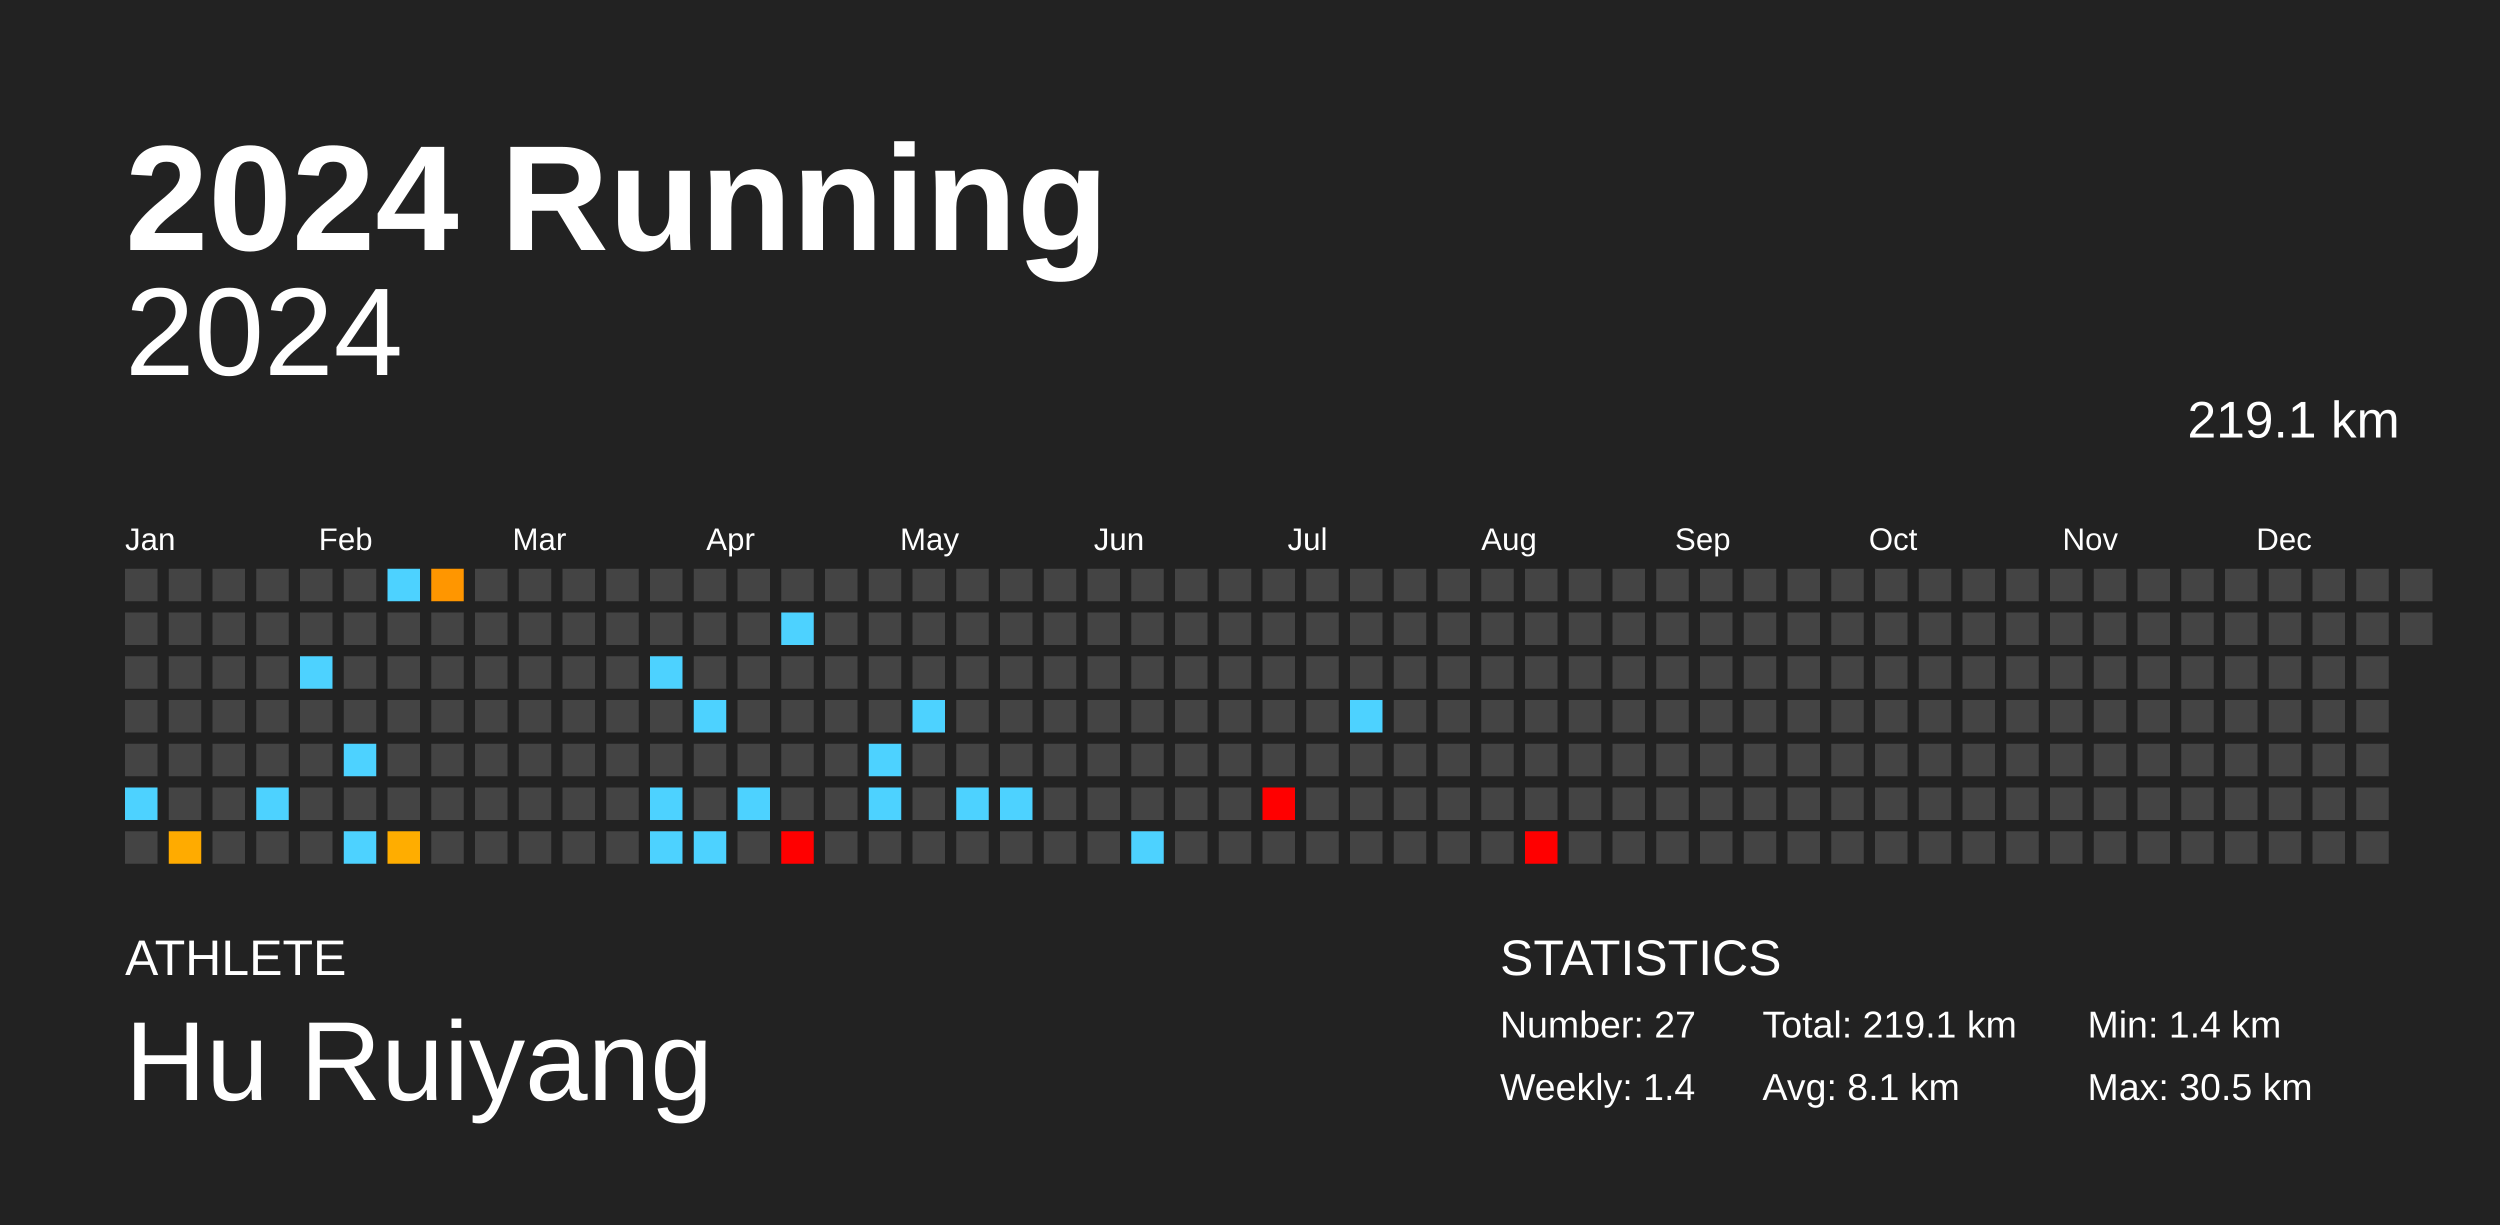
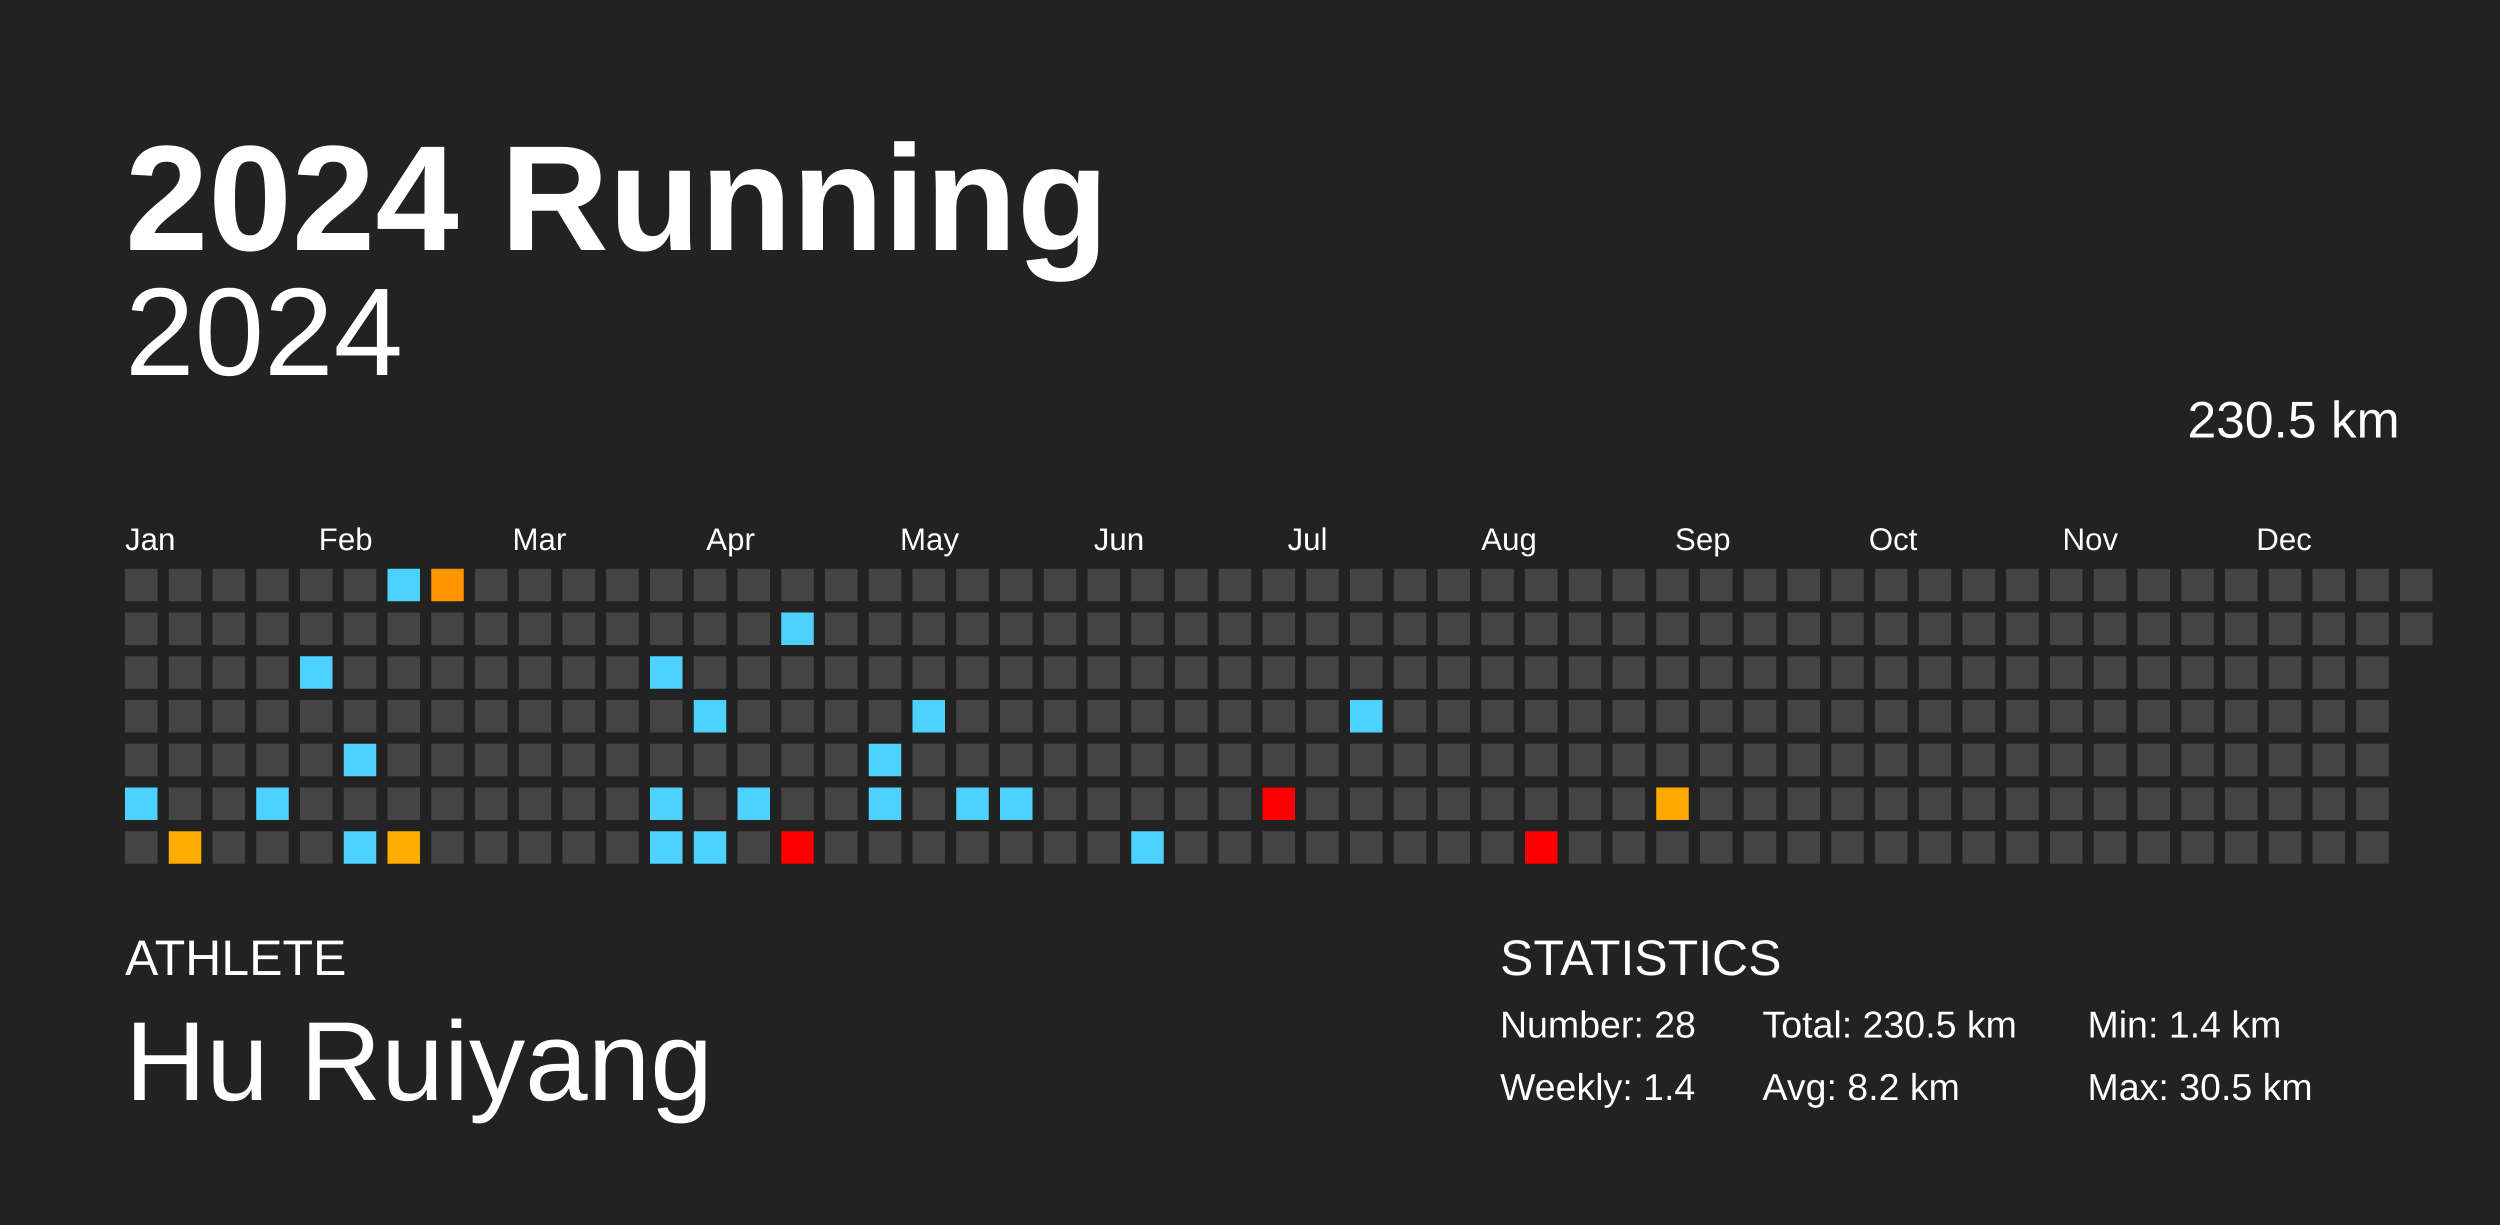
<svg xmlns="http://www.w3.org/2000/svg" baseProfile="full" height="98mm" version="1.1" viewBox="0,0,200,98" width="200mm">
  <defs />
  <rect fill="#222222" height="98" width="200" x="0" y="0" />
  <text fill="#FFFFFF" style="font-size:12px; font-family:Arial; font-weight:bold;" x="10" y="20">2024 Running</text>
  <text fill="#FFFFFF" style="font-size:4px; font-family:Arial" x="10" y="78">ATHLETE</text>
  <text fill="#FFFFFF" style="font-size:9px; font-family:Arial" x="10" y="88">Hu Ruiyang</text>
  <text fill="#FFFFFF" style="font-size:4px; font-family:Arial" x="120" y="78">STATISTICS</text>
-   <text fill="#FFFFFF" style="font-size:3px; font-family:Arial" x="120" y="83">Number: 27</text>
+   <text fill="#FFFFFF" style="font-size:3px; font-family:Arial" x="120" y="83">Number: 28</text>
  <text fill="#FFFFFF" style="font-size:3px; font-family:Arial" x="120" y="88">Weekly: 1.4</text>
-   <text fill="#FFFFFF" style="font-size:3px; font-family:Arial" x="141" y="83">Total: 219.1 km</text>
-   <text fill="#FFFFFF" style="font-size:3px; font-family:Arial" x="141" y="88">Avg: 8.1 km</text>
+   <text fill="#FFFFFF" style="font-size:3px; font-family:Arial" x="141" y="83">Total: 230.5 km</text>
+   <text fill="#FFFFFF" style="font-size:3px; font-family:Arial" x="141" y="88">Avg: 8.2 km</text>
  <text fill="#FFFFFF" style="font-size:3px; font-family:Arial" x="167" y="83">Min: 1.4 km</text>
  <text fill="#FFFFFF" style="font-size:3px; font-family:Arial" x="167" y="88">Max: 30.5 km</text>
  <text alignment-baseline="hanging" fill="#FFFFFF" style="font-size:10.0px; font-family:Arial;" x="10" y="30">2024</text>
-   <text alignment-baseline="hanging" fill="#FFFFFF" style="font-size:4.125px; font-family:Arial;" x="175" y="35">219.1 km</text>
+   <text alignment-baseline="hanging" fill="#FFFFFF" style="font-size:4.125px; font-family:Arial;" x="175" y="35">230.5 km</text>
  <text fill="#FFFFFF" style="font-size:2.5px; font-family:Arial" x="10.0" y="44">Jan</text>
  <text fill="#FFFFFF" style="font-size:2.5px; font-family:Arial" x="25.5" y="44">Feb</text>
  <text fill="#FFFFFF" style="font-size:2.5px; font-family:Arial" x="41.0" y="44">Mar</text>
  <text fill="#FFFFFF" style="font-size:2.5px; font-family:Arial" x="56.5" y="44">Apr</text>
  <text fill="#FFFFFF" style="font-size:2.5px; font-family:Arial" x="72.0" y="44">May</text>
  <text fill="#FFFFFF" style="font-size:2.5px; font-family:Arial" x="87.5" y="44">Jun</text>
  <text fill="#FFFFFF" style="font-size:2.5px; font-family:Arial" x="103.0" y="44">Jul</text>
  <text fill="#FFFFFF" style="font-size:2.5px; font-family:Arial" x="118.5" y="44">Aug</text>
  <text fill="#FFFFFF" style="font-size:2.5px; font-family:Arial" x="134.0" y="44">Sep</text>
  <text fill="#FFFFFF" style="font-size:2.5px; font-family:Arial" x="149.5" y="44">Oct</text>
  <text fill="#FFFFFF" style="font-size:2.5px; font-family:Arial" x="165.0" y="44">Nov</text>
  <text fill="#FFFFFF" style="font-size:2.5px; font-family:Arial" x="180.5" y="44">Dec</text>
  <rect fill="#444444" height="2.6" width="2.6" x="10.0" y="45.5" />
  <rect fill="#444444" height="2.6" width="2.6" x="10.0" y="49.0" />
  <rect fill="#444444" height="2.6" width="2.6" x="10.0" y="52.5" />
  <rect fill="#444444" height="2.6" width="2.6" x="10.0" y="56.0" />
  <rect fill="#444444" height="2.6" width="2.6" x="10.0" y="59.5" />
  <rect fill="#4dd2ff" height="2.6" width="2.6" x="10.0" y="63.0" />
  <rect fill="#444444" height="2.6" width="2.6" x="10.0" y="66.5" />
  <rect fill="#444444" height="2.6" width="2.6" x="13.5" y="45.5" />
  <rect fill="#444444" height="2.6" width="2.6" x="13.5" y="49.0" />
  <rect fill="#444444" height="2.6" width="2.6" x="13.5" y="52.5" />
  <rect fill="#444444" height="2.6" width="2.6" x="13.5" y="56.0" />
  <rect fill="#444444" height="2.6" width="2.6" x="13.5" y="59.5" />
  <rect fill="#444444" height="2.6" width="2.6" x="13.5" y="63.0" />
  <rect fill="#ffab00" height="2.6" width="2.6" x="13.5" y="66.5" />
  <rect fill="#444444" height="2.6" width="2.6" x="17.0" y="45.5" />
  <rect fill="#444444" height="2.6" width="2.6" x="17.0" y="49.0" />
  <rect fill="#444444" height="2.6" width="2.6" x="17.0" y="52.5" />
  <rect fill="#444444" height="2.6" width="2.6" x="17.0" y="56.0" />
  <rect fill="#444444" height="2.6" width="2.6" x="17.0" y="59.5" />
  <rect fill="#444444" height="2.6" width="2.6" x="17.0" y="63.0" />
  <rect fill="#444444" height="2.6" width="2.6" x="17.0" y="66.5" />
  <rect fill="#444444" height="2.6" width="2.6" x="20.5" y="45.5" />
  <rect fill="#444444" height="2.6" width="2.6" x="20.5" y="49.0" />
  <rect fill="#444444" height="2.6" width="2.6" x="20.5" y="52.5" />
  <rect fill="#444444" height="2.6" width="2.6" x="20.5" y="56.0" />
  <rect fill="#444444" height="2.6" width="2.6" x="20.5" y="59.5" />
  <rect fill="#4dd2ff" height="2.6" width="2.6" x="20.5" y="63.0" />
  <rect fill="#444444" height="2.6" width="2.6" x="20.5" y="66.5" />
  <rect fill="#444444" height="2.6" width="2.6" x="24.0" y="45.5" />
  <rect fill="#444444" height="2.6" width="2.6" x="24.0" y="49.0" />
  <rect fill="#4dd2ff" height="2.6" width="2.6" x="24.0" y="52.5" />
  <rect fill="#444444" height="2.6" width="2.6" x="24.0" y="56.0" />
  <rect fill="#444444" height="2.6" width="2.6" x="24.0" y="59.5" />
  <rect fill="#444444" height="2.6" width="2.6" x="24.0" y="63.0" />
  <rect fill="#444444" height="2.6" width="2.6" x="24.0" y="66.5" />
  <rect fill="#444444" height="2.6" width="2.6" x="27.5" y="45.5" />
  <rect fill="#444444" height="2.6" width="2.6" x="27.5" y="49.0" />
  <rect fill="#444444" height="2.6" width="2.6" x="27.5" y="52.5" />
  <rect fill="#444444" height="2.6" width="2.6" x="27.5" y="56.0" />
  <rect fill="#4dd2ff" height="2.6" width="2.6" x="27.5" y="59.5" />
  <rect fill="#444444" height="2.6" width="2.6" x="27.5" y="63.0" />
  <rect fill="#4dd2ff" height="2.6" width="2.6" x="27.5" y="66.5" />
  <rect fill="#4dd2ff" height="2.6" width="2.6" x="31.0" y="45.5" />
  <rect fill="#444444" height="2.6" width="2.6" x="31.0" y="49.0" />
  <rect fill="#444444" height="2.6" width="2.6" x="31.0" y="52.5" />
  <rect fill="#444444" height="2.6" width="2.6" x="31.0" y="56.0" />
  <rect fill="#444444" height="2.6" width="2.6" x="31.0" y="59.5" />
  <rect fill="#444444" height="2.6" width="2.6" x="31.0" y="63.0" />
  <rect fill="#ffad00" height="2.6" width="2.6" x="31.0" y="66.5" />
  <rect fill="#ff9600" height="2.6" width="2.6" x="34.5" y="45.5" />
  <rect fill="#444444" height="2.6" width="2.6" x="34.5" y="49.0" />
  <rect fill="#444444" height="2.6" width="2.6" x="34.5" y="52.5" />
  <rect fill="#444444" height="2.6" width="2.6" x="34.5" y="56.0" />
  <rect fill="#444444" height="2.6" width="2.6" x="34.5" y="59.5" />
  <rect fill="#444444" height="2.6" width="2.6" x="34.5" y="63.0" />
  <rect fill="#444444" height="2.6" width="2.6" x="34.5" y="66.5" />
  <rect fill="#444444" height="2.6" width="2.6" x="38.0" y="45.5" />
  <rect fill="#444444" height="2.6" width="2.6" x="38.0" y="49.0" />
  <rect fill="#444444" height="2.6" width="2.6" x="38.0" y="52.5" />
  <rect fill="#444444" height="2.6" width="2.6" x="38.0" y="56.0" />
  <rect fill="#444444" height="2.6" width="2.6" x="38.0" y="59.5" />
  <rect fill="#444444" height="2.6" width="2.6" x="38.0" y="63.0" />
  <rect fill="#444444" height="2.6" width="2.6" x="38.0" y="66.5" />
  <rect fill="#444444" height="2.6" width="2.6" x="41.5" y="45.5" />
  <rect fill="#444444" height="2.6" width="2.6" x="41.5" y="49.0" />
  <rect fill="#444444" height="2.6" width="2.6" x="41.5" y="52.5" />
  <rect fill="#444444" height="2.6" width="2.6" x="41.5" y="56.0" />
  <rect fill="#444444" height="2.6" width="2.6" x="41.5" y="59.5" />
  <rect fill="#444444" height="2.6" width="2.6" x="41.5" y="63.0" />
  <rect fill="#444444" height="2.6" width="2.6" x="41.5" y="66.5" />
  <rect fill="#444444" height="2.6" width="2.6" x="45.0" y="45.5" />
  <rect fill="#444444" height="2.6" width="2.6" x="45.0" y="49.0" />
  <rect fill="#444444" height="2.6" width="2.6" x="45.0" y="52.5" />
  <rect fill="#444444" height="2.6" width="2.6" x="45.0" y="56.0" />
  <rect fill="#444444" height="2.6" width="2.6" x="45.0" y="59.5" />
  <rect fill="#444444" height="2.6" width="2.6" x="45.0" y="63.0" />
  <rect fill="#444444" height="2.6" width="2.6" x="45.0" y="66.5" />
  <rect fill="#444444" height="2.6" width="2.6" x="48.5" y="45.5" />
  <rect fill="#444444" height="2.6" width="2.6" x="48.5" y="49.0" />
  <rect fill="#444444" height="2.6" width="2.6" x="48.5" y="52.5" />
  <rect fill="#444444" height="2.6" width="2.6" x="48.5" y="56.0" />
  <rect fill="#444444" height="2.6" width="2.6" x="48.5" y="59.5" />
  <rect fill="#444444" height="2.6" width="2.6" x="48.5" y="63.0" />
  <rect fill="#444444" height="2.6" width="2.6" x="48.5" y="66.5" />
  <rect fill="#444444" height="2.6" width="2.6" x="52.0" y="45.5" />
  <rect fill="#444444" height="2.6" width="2.6" x="52.0" y="49.0" />
  <rect fill="#4dd2ff" height="2.6" width="2.6" x="52.0" y="52.5" />
  <rect fill="#444444" height="2.6" width="2.6" x="52.0" y="56.0" />
  <rect fill="#444444" height="2.6" width="2.6" x="52.0" y="59.5" />
  <rect fill="#4dd2ff" height="2.6" width="2.6" x="52.0" y="63.0" />
  <rect fill="#4dd2ff" height="2.6" width="2.6" x="52.0" y="66.5" />
  <rect fill="#444444" height="2.6" width="2.6" x="55.5" y="45.5" />
  <rect fill="#444444" height="2.6" width="2.6" x="55.5" y="49.0" />
  <rect fill="#444444" height="2.6" width="2.6" x="55.5" y="52.5" />
  <rect fill="#4dd2ff" height="2.6" width="2.6" x="55.5" y="56.0" />
  <rect fill="#444444" height="2.6" width="2.6" x="55.5" y="59.5" />
  <rect fill="#444444" height="2.6" width="2.6" x="55.5" y="63.0" />
  <rect fill="#4dd2ff" height="2.6" width="2.6" x="55.5" y="66.5" />
  <rect fill="#444444" height="2.6" width="2.6" x="59.0" y="45.5" />
  <rect fill="#444444" height="2.6" width="2.6" x="59.0" y="49.0" />
  <rect fill="#444444" height="2.6" width="2.6" x="59.0" y="52.5" />
  <rect fill="#444444" height="2.6" width="2.6" x="59.0" y="56.0" />
  <rect fill="#444444" height="2.6" width="2.6" x="59.0" y="59.5" />
  <rect fill="#4dd2ff" height="2.6" width="2.6" x="59.0" y="63.0" />
  <rect fill="#444444" height="2.6" width="2.6" x="59.0" y="66.5" />
  <rect fill="#444444" height="2.6" width="2.6" x="62.5" y="45.5" />
  <rect fill="#4dd2ff" height="2.6" width="2.6" x="62.5" y="49.0" />
  <rect fill="#444444" height="2.6" width="2.6" x="62.5" y="52.5" />
  <rect fill="#444444" height="2.6" width="2.6" x="62.5" y="56.0" />
  <rect fill="#444444" height="2.6" width="2.6" x="62.5" y="59.5" />
  <rect fill="#444444" height="2.6" width="2.6" x="62.5" y="63.0" />
  <rect fill="red" height="2.6" width="2.6" x="62.5" y="66.5" />
  <rect fill="#444444" height="2.6" width="2.6" x="66.0" y="45.5" />
  <rect fill="#444444" height="2.6" width="2.6" x="66.0" y="49.0" />
  <rect fill="#444444" height="2.6" width="2.6" x="66.0" y="52.5" />
  <rect fill="#444444" height="2.6" width="2.6" x="66.0" y="56.0" />
  <rect fill="#444444" height="2.6" width="2.6" x="66.0" y="59.5" />
  <rect fill="#444444" height="2.6" width="2.6" x="66.0" y="63.0" />
  <rect fill="#444444" height="2.6" width="2.6" x="66.0" y="66.5" />
  <rect fill="#444444" height="2.6" width="2.6" x="69.5" y="45.5" />
  <rect fill="#444444" height="2.6" width="2.6" x="69.5" y="49.0" />
  <rect fill="#444444" height="2.6" width="2.6" x="69.5" y="52.5" />
  <rect fill="#444444" height="2.6" width="2.6" x="69.5" y="56.0" />
  <rect fill="#4dd2ff" height="2.6" width="2.6" x="69.5" y="59.5" />
  <rect fill="#4dd2ff" height="2.6" width="2.6" x="69.5" y="63.0" />
  <rect fill="#444444" height="2.6" width="2.6" x="69.5" y="66.5" />
  <rect fill="#444444" height="2.6" width="2.6" x="73.0" y="45.5" />
  <rect fill="#444444" height="2.6" width="2.6" x="73.0" y="49.0" />
  <rect fill="#444444" height="2.6" width="2.6" x="73.0" y="52.5" />
  <rect fill="#4dd2ff" height="2.6" width="2.6" x="73.0" y="56.0" />
  <rect fill="#444444" height="2.6" width="2.6" x="73.0" y="59.5" />
  <rect fill="#444444" height="2.6" width="2.6" x="73.0" y="63.0" />
  <rect fill="#444444" height="2.6" width="2.6" x="73.0" y="66.5" />
  <rect fill="#444444" height="2.6" width="2.6" x="76.5" y="45.5" />
  <rect fill="#444444" height="2.6" width="2.6" x="76.5" y="49.0" />
  <rect fill="#444444" height="2.6" width="2.6" x="76.5" y="52.5" />
  <rect fill="#444444" height="2.6" width="2.6" x="76.5" y="56.0" />
  <rect fill="#444444" height="2.6" width="2.6" x="76.5" y="59.5" />
  <rect fill="#4dd2ff" height="2.6" width="2.6" x="76.5" y="63.0" />
  <rect fill="#444444" height="2.6" width="2.6" x="76.5" y="66.5" />
  <rect fill="#444444" height="2.6" width="2.6" x="80.0" y="45.5" />
  <rect fill="#444444" height="2.6" width="2.6" x="80.0" y="49.0" />
  <rect fill="#444444" height="2.6" width="2.6" x="80.0" y="52.5" />
  <rect fill="#444444" height="2.6" width="2.6" x="80.0" y="56.0" />
  <rect fill="#444444" height="2.6" width="2.6" x="80.0" y="59.5" />
  <rect fill="#4dd2ff" height="2.6" width="2.6" x="80.0" y="63.0" />
  <rect fill="#444444" height="2.6" width="2.6" x="80.0" y="66.5" />
  <rect fill="#444444" height="2.6" width="2.6" x="83.5" y="45.5" />
  <rect fill="#444444" height="2.6" width="2.6" x="83.5" y="49.0" />
  <rect fill="#444444" height="2.6" width="2.6" x="83.5" y="52.5" />
  <rect fill="#444444" height="2.6" width="2.6" x="83.5" y="56.0" />
  <rect fill="#444444" height="2.6" width="2.6" x="83.5" y="59.5" />
  <rect fill="#444444" height="2.6" width="2.6" x="83.5" y="63.0" />
  <rect fill="#444444" height="2.6" width="2.6" x="83.5" y="66.5" />
  <rect fill="#444444" height="2.6" width="2.6" x="87.0" y="45.5" />
  <rect fill="#444444" height="2.6" width="2.6" x="87.0" y="49.0" />
  <rect fill="#444444" height="2.6" width="2.6" x="87.0" y="52.5" />
  <rect fill="#444444" height="2.6" width="2.6" x="87.0" y="56.0" />
  <rect fill="#444444" height="2.6" width="2.6" x="87.0" y="59.5" />
  <rect fill="#444444" height="2.6" width="2.6" x="87.0" y="63.0" />
  <rect fill="#444444" height="2.6" width="2.6" x="87.0" y="66.5" />
  <rect fill="#444444" height="2.6" width="2.6" x="90.5" y="45.5" />
  <rect fill="#444444" height="2.6" width="2.6" x="90.5" y="49.0" />
  <rect fill="#444444" height="2.6" width="2.6" x="90.5" y="52.5" />
  <rect fill="#444444" height="2.6" width="2.6" x="90.5" y="56.0" />
  <rect fill="#444444" height="2.6" width="2.6" x="90.5" y="59.5" />
  <rect fill="#444444" height="2.6" width="2.6" x="90.5" y="63.0" />
  <rect fill="#4dd2ff" height="2.6" width="2.6" x="90.5" y="66.5" />
  <rect fill="#444444" height="2.6" width="2.6" x="94.0" y="45.5" />
  <rect fill="#444444" height="2.6" width="2.6" x="94.0" y="49.0" />
  <rect fill="#444444" height="2.6" width="2.6" x="94.0" y="52.5" />
  <rect fill="#444444" height="2.6" width="2.6" x="94.0" y="56.0" />
  <rect fill="#444444" height="2.6" width="2.6" x="94.0" y="59.5" />
  <rect fill="#444444" height="2.6" width="2.6" x="94.0" y="63.0" />
  <rect fill="#444444" height="2.6" width="2.6" x="94.0" y="66.5" />
  <rect fill="#444444" height="2.6" width="2.6" x="97.5" y="45.5" />
  <rect fill="#444444" height="2.6" width="2.6" x="97.5" y="49.0" />
  <rect fill="#444444" height="2.6" width="2.6" x="97.5" y="52.5" />
  <rect fill="#444444" height="2.6" width="2.6" x="97.5" y="56.0" />
  <rect fill="#444444" height="2.6" width="2.6" x="97.5" y="59.5" />
  <rect fill="#444444" height="2.6" width="2.6" x="97.5" y="63.0" />
  <rect fill="#444444" height="2.6" width="2.6" x="97.5" y="66.5" />
  <rect fill="#444444" height="2.6" width="2.6" x="101.0" y="45.5" />
  <rect fill="#444444" height="2.6" width="2.6" x="101.0" y="49.0" />
  <rect fill="#444444" height="2.6" width="2.6" x="101.0" y="52.5" />
  <rect fill="#444444" height="2.6" width="2.6" x="101.0" y="56.0" />
  <rect fill="#444444" height="2.6" width="2.6" x="101.0" y="59.5" />
  <rect fill="red" height="2.6" width="2.6" x="101.0" y="63.0" />
  <rect fill="#444444" height="2.6" width="2.6" x="101.0" y="66.5" />
  <rect fill="#444444" height="2.6" width="2.6" x="104.5" y="45.5" />
  <rect fill="#444444" height="2.6" width="2.6" x="104.5" y="49.0" />
  <rect fill="#444444" height="2.6" width="2.6" x="104.5" y="52.5" />
  <rect fill="#444444" height="2.6" width="2.6" x="104.5" y="56.0" />
  <rect fill="#444444" height="2.6" width="2.6" x="104.5" y="59.5" />
  <rect fill="#444444" height="2.6" width="2.6" x="104.5" y="63.0" />
  <rect fill="#444444" height="2.6" width="2.6" x="104.5" y="66.5" />
  <rect fill="#444444" height="2.6" width="2.6" x="108.0" y="45.5" />
  <rect fill="#444444" height="2.6" width="2.6" x="108.0" y="49.0" />
  <rect fill="#444444" height="2.6" width="2.6" x="108.0" y="52.5" />
  <rect fill="#4dd2ff" height="2.6" width="2.6" x="108.0" y="56.0" />
  <rect fill="#444444" height="2.6" width="2.6" x="108.0" y="59.5" />
  <rect fill="#444444" height="2.6" width="2.6" x="108.0" y="63.0" />
  <rect fill="#444444" height="2.6" width="2.6" x="108.0" y="66.5" />
  <rect fill="#444444" height="2.6" width="2.6" x="111.5" y="45.5" />
  <rect fill="#444444" height="2.6" width="2.6" x="111.5" y="49.0" />
  <rect fill="#444444" height="2.6" width="2.6" x="111.5" y="52.5" />
  <rect fill="#444444" height="2.6" width="2.6" x="111.5" y="56.0" />
  <rect fill="#444444" height="2.6" width="2.6" x="111.5" y="59.5" />
  <rect fill="#444444" height="2.6" width="2.6" x="111.5" y="63.0" />
  <rect fill="#444444" height="2.6" width="2.6" x="111.5" y="66.5" />
  <rect fill="#444444" height="2.6" width="2.6" x="115.0" y="45.5" />
  <rect fill="#444444" height="2.6" width="2.6" x="115.0" y="49.0" />
  <rect fill="#444444" height="2.6" width="2.6" x="115.0" y="52.5" />
  <rect fill="#444444" height="2.6" width="2.6" x="115.0" y="56.0" />
  <rect fill="#444444" height="2.6" width="2.6" x="115.0" y="59.5" />
  <rect fill="#444444" height="2.6" width="2.6" x="115.0" y="63.0" />
  <rect fill="#444444" height="2.6" width="2.6" x="115.0" y="66.5" />
  <rect fill="#444444" height="2.6" width="2.6" x="118.5" y="45.5" />
  <rect fill="#444444" height="2.6" width="2.6" x="118.5" y="49.0" />
  <rect fill="#444444" height="2.6" width="2.6" x="118.5" y="52.5" />
  <rect fill="#444444" height="2.6" width="2.6" x="118.5" y="56.0" />
  <rect fill="#444444" height="2.6" width="2.6" x="118.5" y="59.5" />
  <rect fill="#444444" height="2.6" width="2.6" x="118.5" y="63.0" />
  <rect fill="#444444" height="2.6" width="2.6" x="118.5" y="66.5" />
  <rect fill="#444444" height="2.6" width="2.6" x="122.0" y="45.5" />
  <rect fill="#444444" height="2.6" width="2.6" x="122.0" y="49.0" />
  <rect fill="#444444" height="2.6" width="2.6" x="122.0" y="52.5" />
  <rect fill="#444444" height="2.6" width="2.6" x="122.0" y="56.0" />
  <rect fill="#444444" height="2.6" width="2.6" x="122.0" y="59.5" />
  <rect fill="#444444" height="2.6" width="2.6" x="122.0" y="63.0" />
  <rect fill="red" height="2.6" width="2.6" x="122.0" y="66.5" />
  <rect fill="#444444" height="2.6" width="2.6" x="125.5" y="45.5" />
  <rect fill="#444444" height="2.6" width="2.6" x="125.5" y="49.0" />
  <rect fill="#444444" height="2.6" width="2.6" x="125.5" y="52.5" />
  <rect fill="#444444" height="2.6" width="2.6" x="125.5" y="56.0" />
  <rect fill="#444444" height="2.6" width="2.6" x="125.5" y="59.5" />
  <rect fill="#444444" height="2.6" width="2.6" x="125.5" y="63.0" />
  <rect fill="#444444" height="2.6" width="2.6" x="125.5" y="66.5" />
  <rect fill="#444444" height="2.6" width="2.6" x="129.0" y="45.5" />
  <rect fill="#444444" height="2.6" width="2.6" x="129.0" y="49.0" />
  <rect fill="#444444" height="2.6" width="2.6" x="129.0" y="52.5" />
  <rect fill="#444444" height="2.6" width="2.6" x="129.0" y="56.0" />
  <rect fill="#444444" height="2.6" width="2.6" x="129.0" y="59.5" />
  <rect fill="#444444" height="2.6" width="2.6" x="129.0" y="63.0" />
  <rect fill="#444444" height="2.6" width="2.6" x="129.0" y="66.5" />
  <rect fill="#444444" height="2.6" width="2.6" x="132.5" y="45.5" />
  <rect fill="#444444" height="2.6" width="2.6" x="132.5" y="49.0" />
  <rect fill="#444444" height="2.6" width="2.6" x="132.5" y="52.5" />
  <rect fill="#444444" height="2.6" width="2.6" x="132.5" y="56.0" />
  <rect fill="#444444" height="2.6" width="2.6" x="132.5" y="59.5" />
-   <rect fill="#444444" height="2.6" width="2.6" x="132.5" y="63.0" />
+   <rect fill="#ffa900" height="2.6" width="2.6" x="132.5" y="63.0" />
  <rect fill="#444444" height="2.6" width="2.6" x="132.5" y="66.5" />
  <rect fill="#444444" height="2.6" width="2.6" x="136.0" y="45.5" />
  <rect fill="#444444" height="2.6" width="2.6" x="136.0" y="49.0" />
  <rect fill="#444444" height="2.6" width="2.6" x="136.0" y="52.5" />
  <rect fill="#444444" height="2.6" width="2.6" x="136.0" y="56.0" />
  <rect fill="#444444" height="2.6" width="2.6" x="136.0" y="59.5" />
  <rect fill="#444444" height="2.6" width="2.6" x="136.0" y="63.0" />
  <rect fill="#444444" height="2.6" width="2.6" x="136.0" y="66.5" />
  <rect fill="#444444" height="2.6" width="2.6" x="139.5" y="45.5" />
  <rect fill="#444444" height="2.6" width="2.6" x="139.5" y="49.0" />
  <rect fill="#444444" height="2.6" width="2.6" x="139.5" y="52.5" />
  <rect fill="#444444" height="2.6" width="2.6" x="139.5" y="56.0" />
  <rect fill="#444444" height="2.6" width="2.6" x="139.5" y="59.5" />
  <rect fill="#444444" height="2.6" width="2.6" x="139.5" y="63.0" />
  <rect fill="#444444" height="2.6" width="2.6" x="139.5" y="66.5" />
  <rect fill="#444444" height="2.6" width="2.6" x="143.0" y="45.5" />
  <rect fill="#444444" height="2.6" width="2.6" x="143.0" y="49.0" />
  <rect fill="#444444" height="2.6" width="2.6" x="143.0" y="52.5" />
  <rect fill="#444444" height="2.6" width="2.6" x="143.0" y="56.0" />
  <rect fill="#444444" height="2.6" width="2.6" x="143.0" y="59.5" />
  <rect fill="#444444" height="2.6" width="2.6" x="143.0" y="63.0" />
  <rect fill="#444444" height="2.6" width="2.6" x="143.0" y="66.5" />
  <rect fill="#444444" height="2.6" width="2.6" x="146.5" y="45.5" />
  <rect fill="#444444" height="2.6" width="2.6" x="146.5" y="49.0" />
  <rect fill="#444444" height="2.6" width="2.6" x="146.5" y="52.5" />
  <rect fill="#444444" height="2.6" width="2.6" x="146.5" y="56.0" />
  <rect fill="#444444" height="2.6" width="2.6" x="146.5" y="59.5" />
  <rect fill="#444444" height="2.6" width="2.6" x="146.5" y="63.0" />
  <rect fill="#444444" height="2.6" width="2.6" x="146.5" y="66.5" />
  <rect fill="#444444" height="2.6" width="2.6" x="150.0" y="45.5" />
  <rect fill="#444444" height="2.6" width="2.6" x="150.0" y="49.0" />
  <rect fill="#444444" height="2.6" width="2.6" x="150.0" y="52.5" />
  <rect fill="#444444" height="2.6" width="2.6" x="150.0" y="56.0" />
  <rect fill="#444444" height="2.6" width="2.6" x="150.0" y="59.5" />
  <rect fill="#444444" height="2.6" width="2.6" x="150.0" y="63.0" />
  <rect fill="#444444" height="2.6" width="2.6" x="150.0" y="66.5" />
  <rect fill="#444444" height="2.6" width="2.6" x="153.5" y="45.5" />
  <rect fill="#444444" height="2.6" width="2.6" x="153.5" y="49.0" />
  <rect fill="#444444" height="2.6" width="2.6" x="153.5" y="52.5" />
  <rect fill="#444444" height="2.6" width="2.6" x="153.5" y="56.0" />
  <rect fill="#444444" height="2.6" width="2.6" x="153.5" y="59.5" />
  <rect fill="#444444" height="2.6" width="2.6" x="153.5" y="63.0" />
  <rect fill="#444444" height="2.6" width="2.6" x="153.5" y="66.5" />
  <rect fill="#444444" height="2.6" width="2.6" x="157.0" y="45.5" />
  <rect fill="#444444" height="2.6" width="2.6" x="157.0" y="49.0" />
  <rect fill="#444444" height="2.6" width="2.6" x="157.0" y="52.5" />
  <rect fill="#444444" height="2.6" width="2.6" x="157.0" y="56.0" />
  <rect fill="#444444" height="2.6" width="2.6" x="157.0" y="59.5" />
  <rect fill="#444444" height="2.6" width="2.6" x="157.0" y="63.0" />
  <rect fill="#444444" height="2.6" width="2.6" x="157.0" y="66.5" />
  <rect fill="#444444" height="2.6" width="2.6" x="160.5" y="45.5" />
  <rect fill="#444444" height="2.6" width="2.6" x="160.5" y="49.0" />
  <rect fill="#444444" height="2.6" width="2.6" x="160.5" y="52.5" />
  <rect fill="#444444" height="2.6" width="2.6" x="160.5" y="56.0" />
  <rect fill="#444444" height="2.6" width="2.6" x="160.5" y="59.5" />
  <rect fill="#444444" height="2.6" width="2.6" x="160.5" y="63.0" />
  <rect fill="#444444" height="2.6" width="2.6" x="160.5" y="66.5" />
  <rect fill="#444444" height="2.6" width="2.6" x="164.0" y="45.5" />
  <rect fill="#444444" height="2.6" width="2.6" x="164.0" y="49.0" />
  <rect fill="#444444" height="2.6" width="2.6" x="164.0" y="52.5" />
  <rect fill="#444444" height="2.6" width="2.6" x="164.0" y="56.0" />
  <rect fill="#444444" height="2.6" width="2.6" x="164.0" y="59.5" />
  <rect fill="#444444" height="2.6" width="2.6" x="164.0" y="63.0" />
  <rect fill="#444444" height="2.6" width="2.6" x="164.0" y="66.5" />
  <rect fill="#444444" height="2.6" width="2.6" x="167.5" y="45.5" />
  <rect fill="#444444" height="2.6" width="2.6" x="167.5" y="49.0" />
  <rect fill="#444444" height="2.6" width="2.6" x="167.5" y="52.5" />
  <rect fill="#444444" height="2.6" width="2.6" x="167.5" y="56.0" />
  <rect fill="#444444" height="2.6" width="2.6" x="167.5" y="59.5" />
  <rect fill="#444444" height="2.6" width="2.6" x="167.5" y="63.0" />
  <rect fill="#444444" height="2.6" width="2.6" x="167.5" y="66.5" />
  <rect fill="#444444" height="2.6" width="2.6" x="171.0" y="45.5" />
  <rect fill="#444444" height="2.6" width="2.6" x="171.0" y="49.0" />
  <rect fill="#444444" height="2.6" width="2.6" x="171.0" y="52.5" />
  <rect fill="#444444" height="2.6" width="2.6" x="171.0" y="56.0" />
  <rect fill="#444444" height="2.6" width="2.6" x="171.0" y="59.5" />
  <rect fill="#444444" height="2.6" width="2.6" x="171.0" y="63.0" />
  <rect fill="#444444" height="2.6" width="2.6" x="171.0" y="66.5" />
  <rect fill="#444444" height="2.6" width="2.6" x="174.5" y="45.5" />
  <rect fill="#444444" height="2.6" width="2.6" x="174.5" y="49.0" />
  <rect fill="#444444" height="2.6" width="2.6" x="174.5" y="52.5" />
  <rect fill="#444444" height="2.6" width="2.6" x="174.5" y="56.0" />
  <rect fill="#444444" height="2.6" width="2.6" x="174.5" y="59.5" />
  <rect fill="#444444" height="2.6" width="2.6" x="174.5" y="63.0" />
  <rect fill="#444444" height="2.6" width="2.6" x="174.5" y="66.5" />
  <rect fill="#444444" height="2.6" width="2.6" x="178.0" y="45.5" />
  <rect fill="#444444" height="2.6" width="2.6" x="178.0" y="49.0" />
  <rect fill="#444444" height="2.6" width="2.6" x="178.0" y="52.5" />
  <rect fill="#444444" height="2.6" width="2.6" x="178.0" y="56.0" />
  <rect fill="#444444" height="2.6" width="2.6" x="178.0" y="59.5" />
  <rect fill="#444444" height="2.6" width="2.6" x="178.0" y="63.0" />
  <rect fill="#444444" height="2.6" width="2.6" x="178.0" y="66.5" />
  <rect fill="#444444" height="2.6" width="2.6" x="181.5" y="45.5" />
  <rect fill="#444444" height="2.6" width="2.6" x="181.5" y="49.0" />
  <rect fill="#444444" height="2.6" width="2.6" x="181.5" y="52.5" />
  <rect fill="#444444" height="2.6" width="2.6" x="181.5" y="56.0" />
  <rect fill="#444444" height="2.6" width="2.6" x="181.5" y="59.5" />
  <rect fill="#444444" height="2.6" width="2.6" x="181.5" y="63.0" />
  <rect fill="#444444" height="2.6" width="2.6" x="181.5" y="66.5" />
  <rect fill="#444444" height="2.6" width="2.6" x="185.0" y="45.5" />
  <rect fill="#444444" height="2.6" width="2.6" x="185.0" y="49.0" />
  <rect fill="#444444" height="2.6" width="2.6" x="185.0" y="52.5" />
  <rect fill="#444444" height="2.6" width="2.6" x="185.0" y="56.0" />
  <rect fill="#444444" height="2.6" width="2.6" x="185.0" y="59.5" />
  <rect fill="#444444" height="2.6" width="2.6" x="185.0" y="63.0" />
  <rect fill="#444444" height="2.6" width="2.6" x="185.0" y="66.5" />
  <rect fill="#444444" height="2.6" width="2.6" x="188.5" y="45.5" />
  <rect fill="#444444" height="2.6" width="2.6" x="188.5" y="49.0" />
  <rect fill="#444444" height="2.6" width="2.6" x="188.5" y="52.5" />
  <rect fill="#444444" height="2.6" width="2.6" x="188.5" y="56.0" />
  <rect fill="#444444" height="2.6" width="2.6" x="188.5" y="59.5" />
  <rect fill="#444444" height="2.6" width="2.6" x="188.5" y="63.0" />
  <rect fill="#444444" height="2.6" width="2.6" x="188.5" y="66.5" />
  <rect fill="#444444" height="2.6" width="2.6" x="192.0" y="45.5" />
  <rect fill="#444444" height="2.6" width="2.6" x="192.0" y="49.0" />
</svg>
